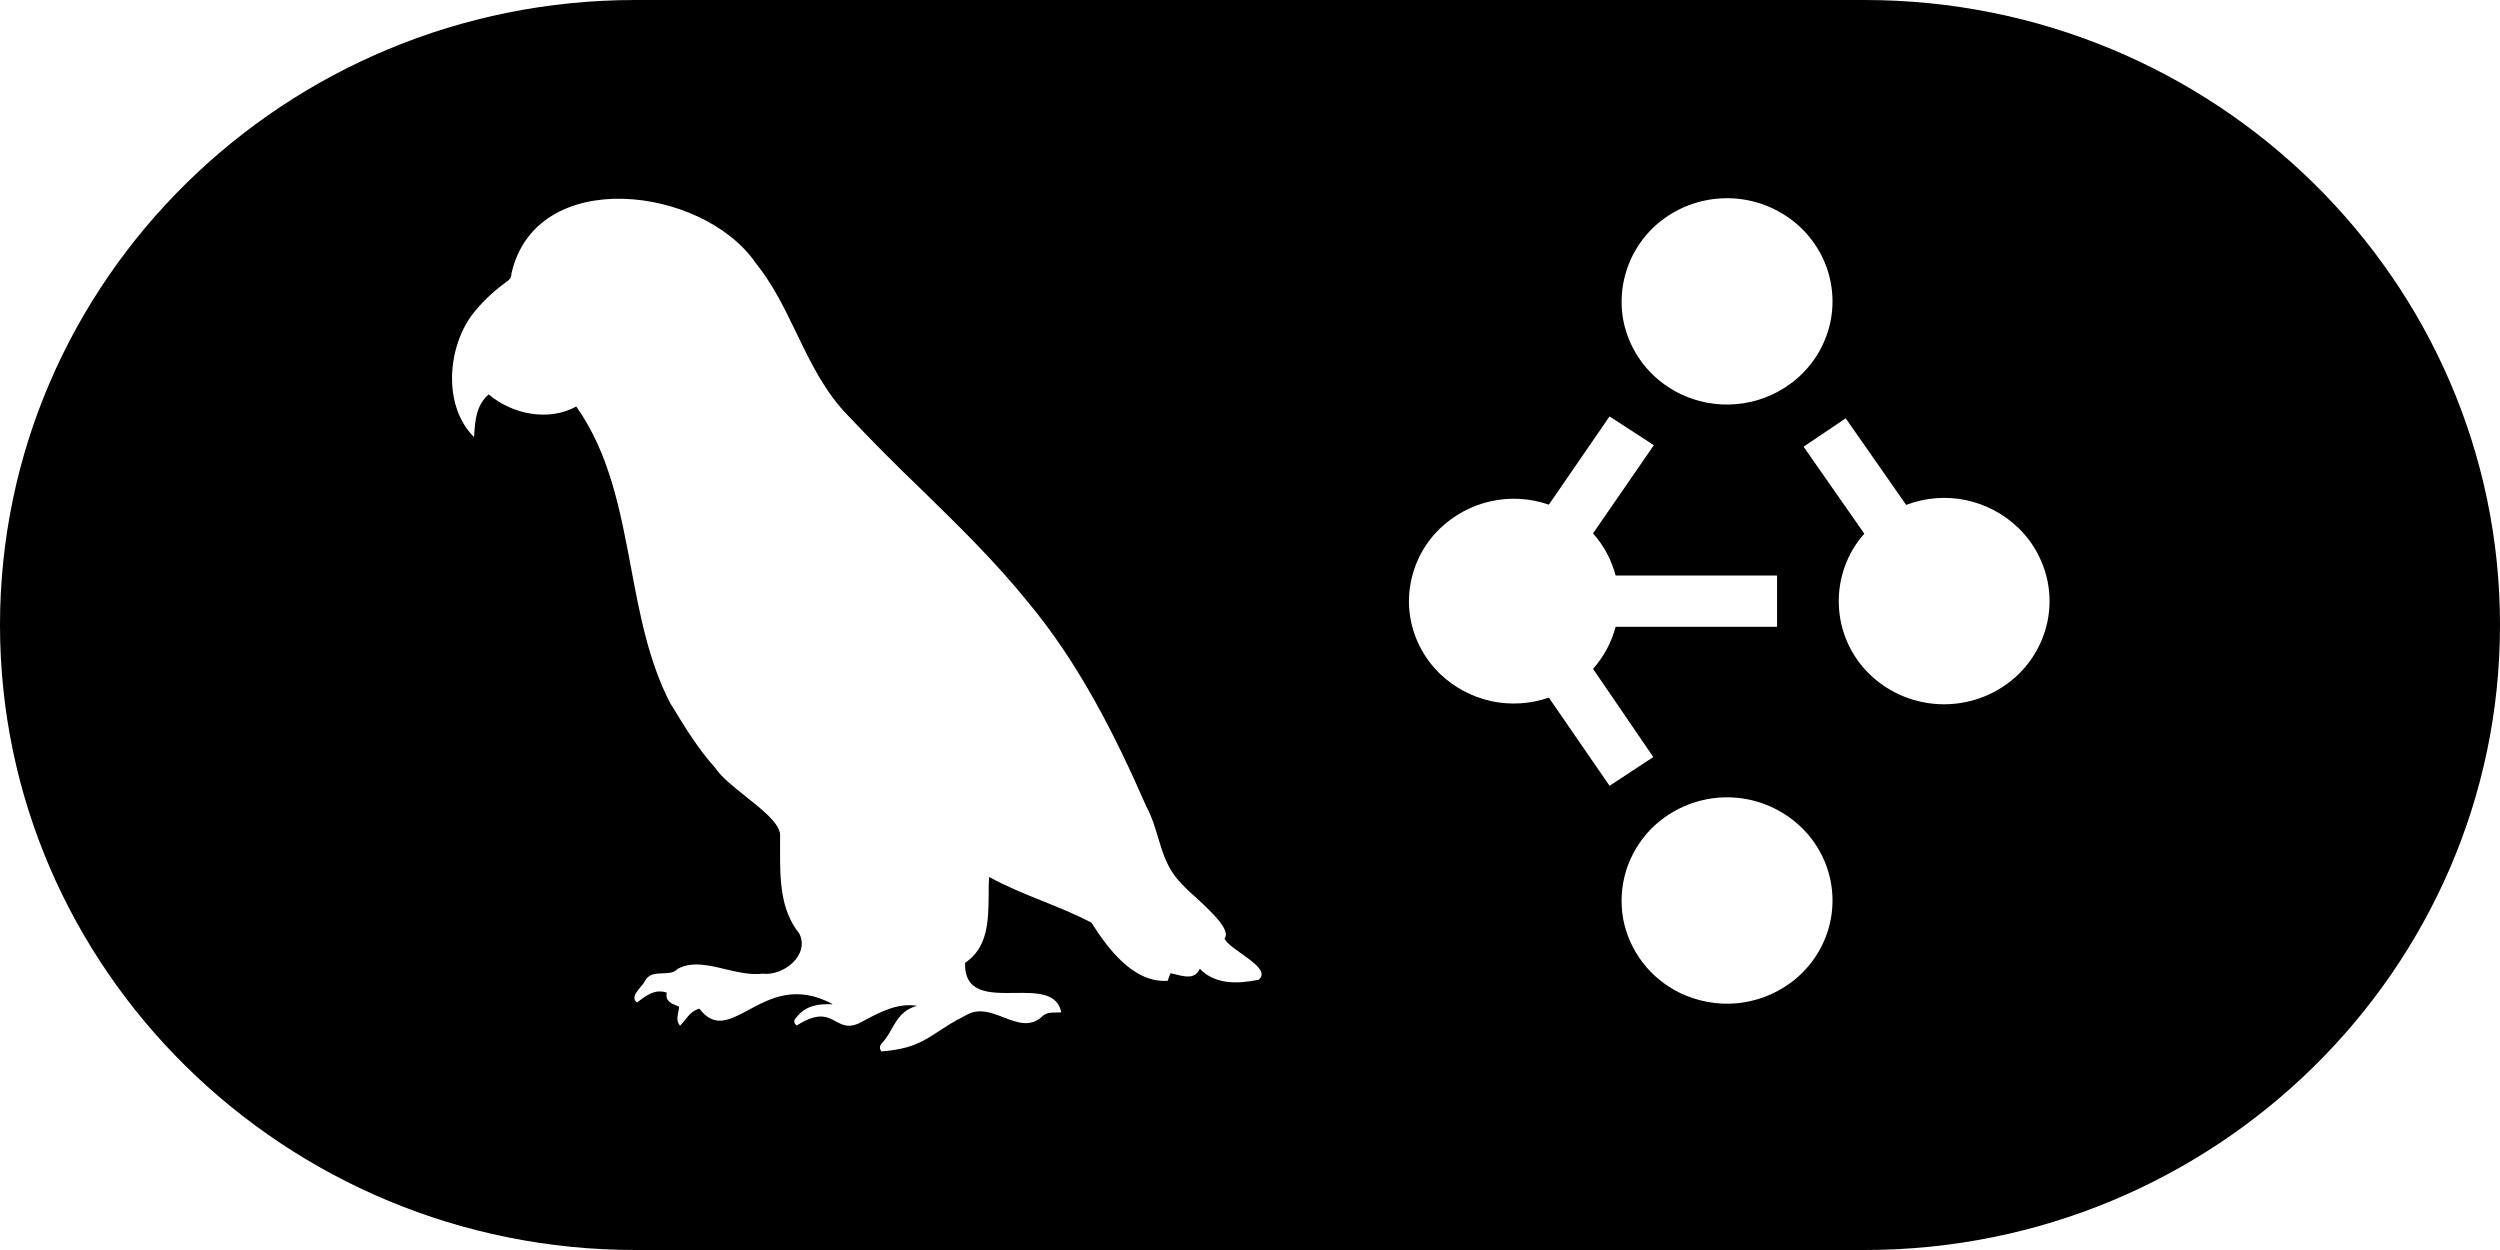
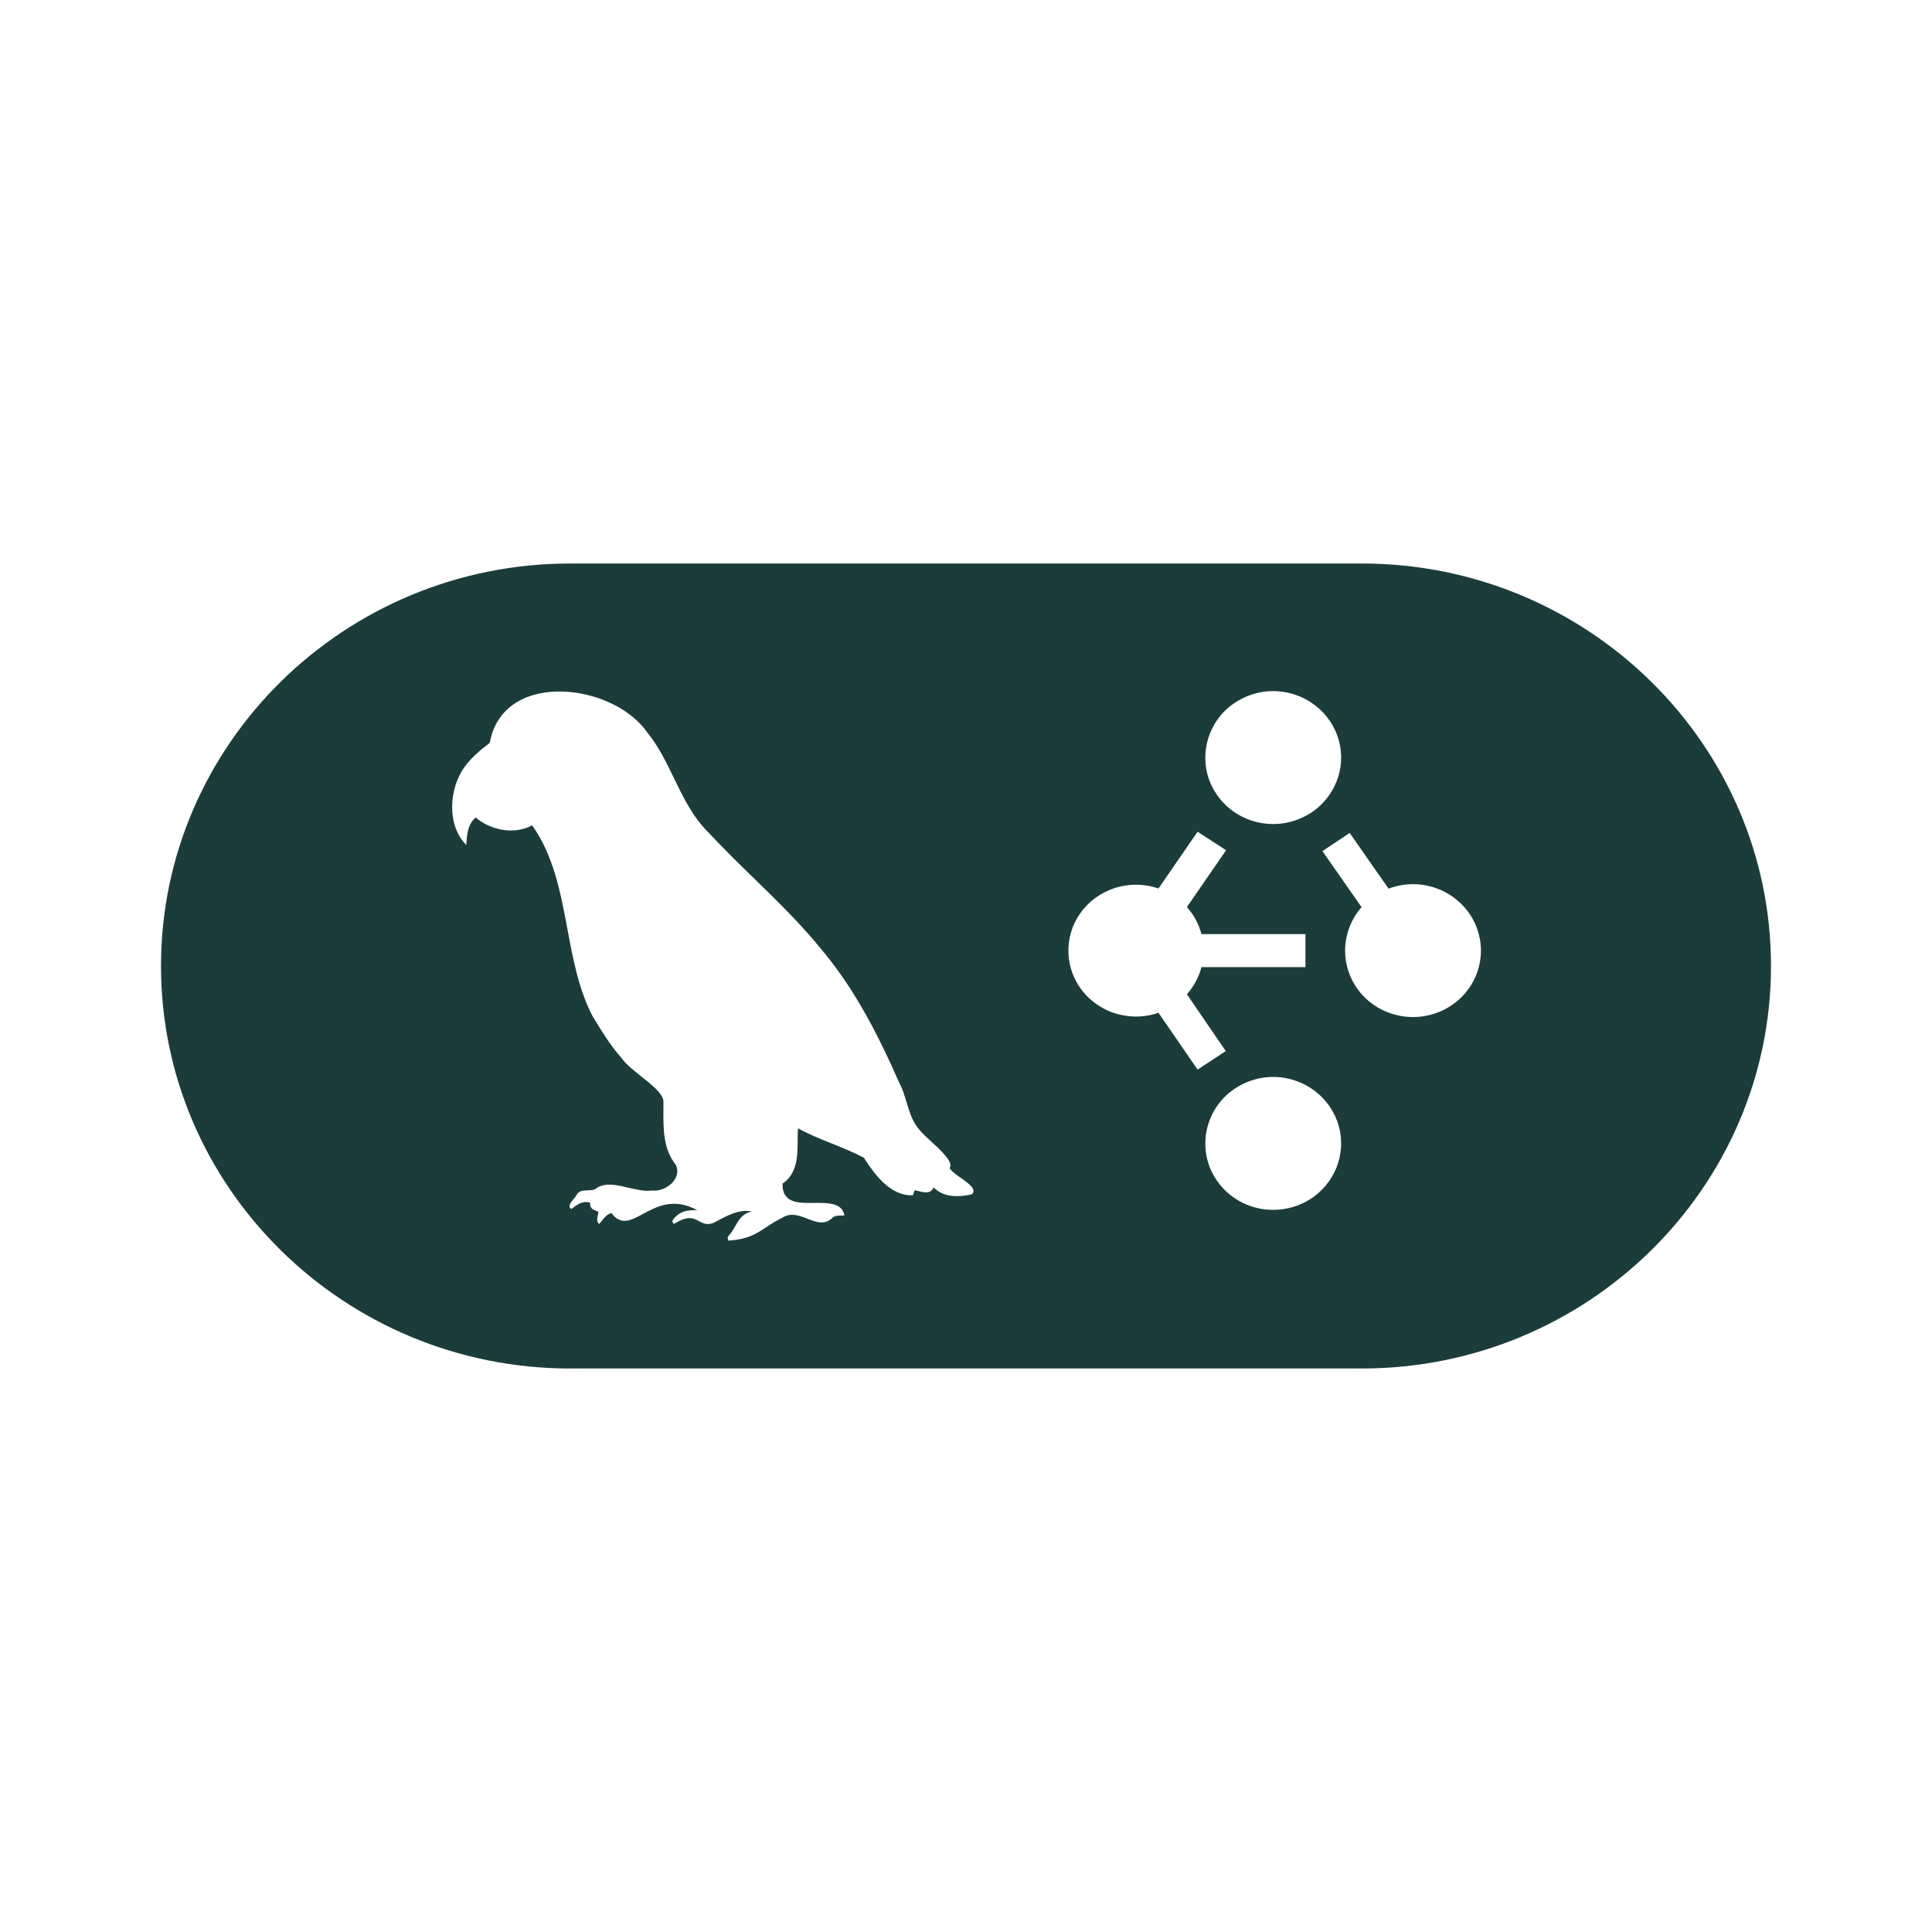
- <svg xmlns="http://www.w3.org/2000/svg" width="28" height="14" viewBox="0 0 28 14" fill="none">
-   <path fill-rule="evenodd" clip-rule="evenodd" d="M7.115 0H20.883C24.808 0 28 3.141 28 7C28 10.859 24.808 14 20.884 14H7.117C3.192 14 0 10.859 0 7C0 3.141 3.192 0 7.115 0ZM13.438 10.85C13.61 11.03 13.866 11.02 14.092 10.974L14.095 10.975C14.2 10.891 14.05 10.785 13.908 10.683C13.822 10.623 13.739 10.564 13.714 10.512C13.793 10.418 13.559 10.203 13.377 10.036C13.315 9.982 13.256 9.925 13.202 9.863C13.074 9.724 13.021 9.55 12.969 9.375C12.934 9.259 12.899 9.142 12.84 9.035C12.486 8.225 12.079 7.421 11.507 6.736C11.139 6.281 10.72 5.873 10.302 5.465C10.029 5.204 9.764 4.936 9.505 4.662C9.241 4.395 9.082 4.066 8.923 3.736C8.79 3.46 8.657 3.184 8.461 2.942C7.869 2.085 6.003 1.85 5.728 3.064C5.728 3.101 5.717 3.124 5.683 3.149C5.531 3.259 5.397 3.382 5.284 3.53C5.006 3.911 4.964 4.553 5.309 4.895L5.311 4.873C5.322 4.702 5.334 4.54 5.473 4.417C5.739 4.642 6.145 4.723 6.454 4.553C6.827 5.079 6.946 5.714 7.066 6.35C7.166 6.882 7.265 7.414 7.512 7.886L7.529 7.911C7.673 8.148 7.82 8.389 8.007 8.596C8.076 8.7 8.214 8.811 8.353 8.921C8.537 9.067 8.72 9.213 8.737 9.34V9.507C8.736 9.84 8.735 10.184 8.952 10.456C9.072 10.695 8.777 10.934 8.541 10.905C8.411 10.922 8.269 10.889 8.128 10.856C7.936 10.809 7.744 10.765 7.589 10.852C7.545 10.899 7.483 10.899 7.42 10.901C7.345 10.904 7.269 10.906 7.225 10.983C7.216 11.005 7.195 11.03 7.173 11.056C7.124 11.115 7.071 11.179 7.134 11.227L7.152 11.215C7.247 11.143 7.338 11.075 7.467 11.117C7.45 11.21 7.512 11.236 7.574 11.261L7.606 11.275C7.604 11.297 7.601 11.319 7.596 11.34C7.586 11.393 7.576 11.443 7.617 11.488C7.636 11.468 7.654 11.447 7.671 11.425C7.714 11.371 7.756 11.318 7.833 11.297C8.001 11.518 8.17 11.426 8.383 11.312C8.623 11.182 8.918 11.023 9.328 11.248C9.17 11.241 9.03 11.259 8.925 11.388C8.898 11.416 8.876 11.448 8.923 11.486C9.164 11.332 9.266 11.387 9.36 11.439C9.43 11.476 9.494 11.513 9.607 11.467L9.689 11.425C9.87 11.328 10.056 11.232 10.271 11.265C10.109 11.311 10.052 11.411 9.989 11.52C9.959 11.575 9.926 11.63 9.879 11.683C9.855 11.707 9.844 11.737 9.871 11.776C10.21 11.749 10.338 11.665 10.511 11.552C10.592 11.499 10.685 11.437 10.815 11.373C10.96 11.285 11.104 11.341 11.244 11.396C11.396 11.454 11.542 11.51 11.677 11.38C11.72 11.341 11.774 11.34 11.828 11.34C11.846 11.34 11.866 11.34 11.886 11.338C11.843 11.116 11.606 11.118 11.363 11.121C11.083 11.124 10.8 11.128 10.809 10.784C11.068 10.61 11.07 10.309 11.073 10.024C11.073 9.954 11.073 9.887 11.079 9.822C11.269 9.927 11.471 10.009 11.671 10.089C11.86 10.165 12.048 10.241 12.224 10.334C12.409 10.626 12.696 11.011 13.078 10.985C13.088 10.955 13.097 10.931 13.109 10.9C13.131 10.905 13.154 10.909 13.178 10.916C13.278 10.94 13.385 10.967 13.438 10.85ZM20.938 7.55C21.16 7.766 21.46 7.888 21.773 7.888C22.087 7.888 22.387 7.766 22.609 7.55C22.718 7.443 22.805 7.316 22.864 7.176C22.924 7.036 22.955 6.885 22.955 6.733C22.955 6.58 22.924 6.43 22.864 6.29C22.805 6.149 22.718 6.022 22.609 5.916C22.446 5.757 22.24 5.648 22.017 5.601C21.794 5.555 21.562 5.574 21.349 5.655L20.672 4.685L20.2 5.003L20.88 5.977C20.686 6.196 20.584 6.482 20.595 6.775C20.605 7.068 20.728 7.345 20.938 7.55ZM18.818 4.411C19.014 4.506 19.233 4.546 19.45 4.526C19.667 4.507 19.874 4.429 20.05 4.3C20.252 4.154 20.4 3.946 20.474 3.709C20.547 3.472 20.54 3.218 20.455 2.986C20.369 2.752 20.209 2.552 20 2.416C19.768 2.264 19.49 2.197 19.214 2.227C18.938 2.256 18.68 2.381 18.486 2.579C18.36 2.71 18.266 2.868 18.213 3.042C18.159 3.216 18.148 3.399 18.179 3.578C18.212 3.756 18.287 3.924 18.397 4.068C18.508 4.214 18.653 4.331 18.818 4.411ZM18.818 11.122C19.015 11.216 19.233 11.256 19.45 11.237C19.667 11.217 19.874 11.139 20.05 11.011C20.252 10.864 20.4 10.657 20.474 10.419C20.547 10.183 20.54 9.929 20.455 9.696C20.369 9.462 20.209 9.263 20 9.127C19.768 8.974 19.49 8.907 19.214 8.937C18.938 8.967 18.68 9.092 18.486 9.29C18.36 9.421 18.266 9.579 18.212 9.753C18.159 9.926 18.148 10.11 18.179 10.289C18.212 10.467 18.287 10.635 18.397 10.779C18.508 10.925 18.653 11.041 18.818 11.122ZM19.903 7.02V6.446H18.095C18.049 6.271 17.962 6.109 17.842 5.974L18.523 4.986L18.027 4.664L17.347 5.652C17.139 5.58 16.914 5.566 16.698 5.614C16.483 5.661 16.285 5.768 16.126 5.921C16.017 6.026 15.93 6.152 15.871 6.292C15.812 6.431 15.781 6.581 15.78 6.733C15.78 7.037 15.905 7.33 16.126 7.545C16.285 7.698 16.483 7.804 16.698 7.852C16.914 7.899 17.139 7.886 17.347 7.813L18.027 8.801L18.517 8.479L17.842 7.491C17.962 7.356 18.049 7.195 18.095 7.02H19.903Z" fill="currentColor" />
+ <svg xmlns="http://www.w3.org/2000/svg" width="24" height="24" viewBox="0 0 24 24" fill="none">
+   <g transform="translate(0 0) scale(1)">
+     <path fill-rule="evenodd" clip-rule="evenodd" d="M7.082 7H16.917C19.72 7 22 9.243 22 12C22 14.757 19.72 17 16.918 17H7.083C4.28 17 2 14.757 2 12C2 9.243 4.28 7 7.082 7ZM11.598 14.75C11.722 14.878 11.904 14.872 12.066 14.838L12.068 14.839C12.143 14.779 12.036 14.703 11.934 14.631C11.873 14.588 11.813 14.546 11.796 14.508C11.852 14.442 11.685 14.287 11.555 14.168C11.511 14.13 11.469 14.089 11.43 14.045C11.338 13.946 11.301 13.822 11.263 13.697C11.238 13.613 11.213 13.53 11.172 13.453C10.918 12.875 10.627 12.301 10.219 11.812C9.957 11.487 9.658 11.195 9.358 10.903C9.164 10.717 8.974 10.526 8.789 10.33C8.601 10.139 8.488 9.904 8.373 9.668C8.278 9.472 8.183 9.274 8.043 9.102C7.621 8.489 6.287 8.322 6.092 9.188C6.092 9.215 6.083 9.232 6.059 9.249C5.951 9.328 5.855 9.416 5.774 9.522C5.576 9.793 5.546 10.252 5.793 10.497L5.793 10.481C5.802 10.358 5.81 10.242 5.909 10.155C6.099 10.316 6.389 10.373 6.61 10.252C6.877 10.627 6.962 11.082 7.048 11.536C7.118 11.916 7.189 12.296 7.366 12.633L7.378 12.651C7.481 12.82 7.586 12.992 7.719 13.14C7.768 13.214 7.867 13.293 7.967 13.373C8.098 13.477 8.228 13.581 8.241 13.672V13.791C8.24 14.028 8.239 14.274 8.394 14.468C8.48 14.639 8.269 14.81 8.101 14.789C8.008 14.802 7.907 14.777 7.806 14.754C7.668 14.721 7.532 14.689 7.421 14.752C7.389 14.785 7.345 14.785 7.3 14.787C7.247 14.788 7.192 14.79 7.161 14.845C7.154 14.861 7.139 14.878 7.123 14.898C7.088 14.939 7.051 14.985 7.096 15.019L7.108 15.011C7.177 14.959 7.242 14.911 7.333 14.941C7.322 15.008 7.366 15.026 7.41 15.043L7.433 15.053C7.432 15.069 7.429 15.085 7.426 15.1C7.418 15.137 7.412 15.173 7.441 15.206C7.454 15.192 7.467 15.177 7.479 15.161C7.51 15.123 7.54 15.084 7.595 15.069C7.715 15.227 7.836 15.162 7.987 15.08C8.159 14.988 8.37 14.873 8.662 15.034C8.55 15.029 8.45 15.043 8.375 15.134C8.356 15.154 8.34 15.178 8.373 15.204C8.546 15.094 8.618 15.133 8.686 15.171C8.736 15.197 8.782 15.223 8.863 15.191L8.921 15.161C9.05 15.092 9.182 15.023 9.337 15.047C9.221 15.079 9.18 15.151 9.135 15.228C9.113 15.268 9.09 15.307 9.057 15.345C9.039 15.363 9.032 15.383 9.051 15.412C9.293 15.393 9.384 15.332 9.508 15.252C9.566 15.213 9.633 15.169 9.725 15.123C9.828 15.061 9.932 15.101 10.032 15.14C10.14 15.182 10.244 15.222 10.341 15.128C10.372 15.101 10.41 15.1 10.448 15.1C10.462 15.1 10.476 15.1 10.49 15.098C10.459 14.94 10.29 14.942 10.117 14.943C9.917 14.946 9.714 14.948 9.721 14.703C9.906 14.578 9.908 14.363 9.909 14.16C9.909 14.11 9.909 14.062 9.913 14.016C10.049 14.091 10.193 14.149 10.337 14.207C10.472 14.261 10.606 14.315 10.732 14.382C10.863 14.59 11.068 14.865 11.342 14.847C11.348 14.825 11.355 14.807 11.363 14.786C11.379 14.789 11.396 14.793 11.412 14.797C11.484 14.814 11.561 14.833 11.598 14.75ZM16.956 12.393C17.114 12.547 17.328 12.634 17.552 12.634C17.777 12.634 17.991 12.547 18.149 12.393C18.227 12.317 18.289 12.226 18.332 12.126C18.374 12.026 18.396 11.918 18.397 11.809C18.396 11.7 18.374 11.593 18.332 11.492C18.289 11.392 18.227 11.302 18.149 11.226C18.033 11.112 17.886 11.034 17.726 11.001C17.567 10.968 17.401 10.981 17.249 11.039L16.766 10.347L16.428 10.573L16.914 11.269C16.776 11.426 16.703 11.63 16.71 11.839C16.718 12.048 16.806 12.246 16.956 12.393ZM15.442 10.151C15.582 10.219 15.738 10.247 15.893 10.233C16.048 10.219 16.196 10.163 16.322 10.072C16.465 9.967 16.571 9.819 16.624 9.649C16.676 9.48 16.672 9.299 16.611 9.133C16.549 8.966 16.435 8.823 16.286 8.726C16.12 8.617 15.921 8.569 15.724 8.59C15.527 8.612 15.343 8.701 15.204 8.842C15.114 8.936 15.047 9.049 15.009 9.173C14.971 9.297 14.963 9.428 14.985 9.556C15.008 9.683 15.062 9.803 15.141 9.906C15.22 10.01 15.323 10.093 15.442 10.151ZM15.442 14.944C15.582 15.012 15.738 15.04 15.893 15.026C16.048 15.012 16.196 14.957 16.322 14.865C16.465 14.76 16.571 14.612 16.624 14.443C16.676 14.274 16.672 14.092 16.611 13.926C16.549 13.759 16.435 13.616 16.286 13.519C16.12 13.41 15.921 13.362 15.724 13.383C15.527 13.405 15.343 13.494 15.204 13.636C15.114 13.729 15.047 13.842 15.009 13.966C14.971 14.09 14.963 14.221 14.985 14.349C15.008 14.476 15.062 14.597 15.141 14.699C15.22 14.803 15.323 14.887 15.442 14.944ZM16.217 12.014V11.604H14.925C14.892 11.479 14.83 11.364 14.744 11.268L15.231 10.562L14.877 10.332L14.391 11.037C14.242 10.986 14.082 10.976 13.928 11.01C13.773 11.044 13.632 11.12 13.518 11.229C13.441 11.305 13.379 11.395 13.336 11.494C13.294 11.594 13.272 11.701 13.272 11.809C13.272 12.027 13.361 12.236 13.518 12.389C13.632 12.499 13.773 12.575 13.928 12.608C14.082 12.642 14.242 12.633 14.391 12.581L14.877 13.287L15.227 13.057L14.744 12.351C14.83 12.255 14.892 12.139 14.925 12.014H16.217Z" fill="#1C3C3C" />
+   </g>
</svg>
